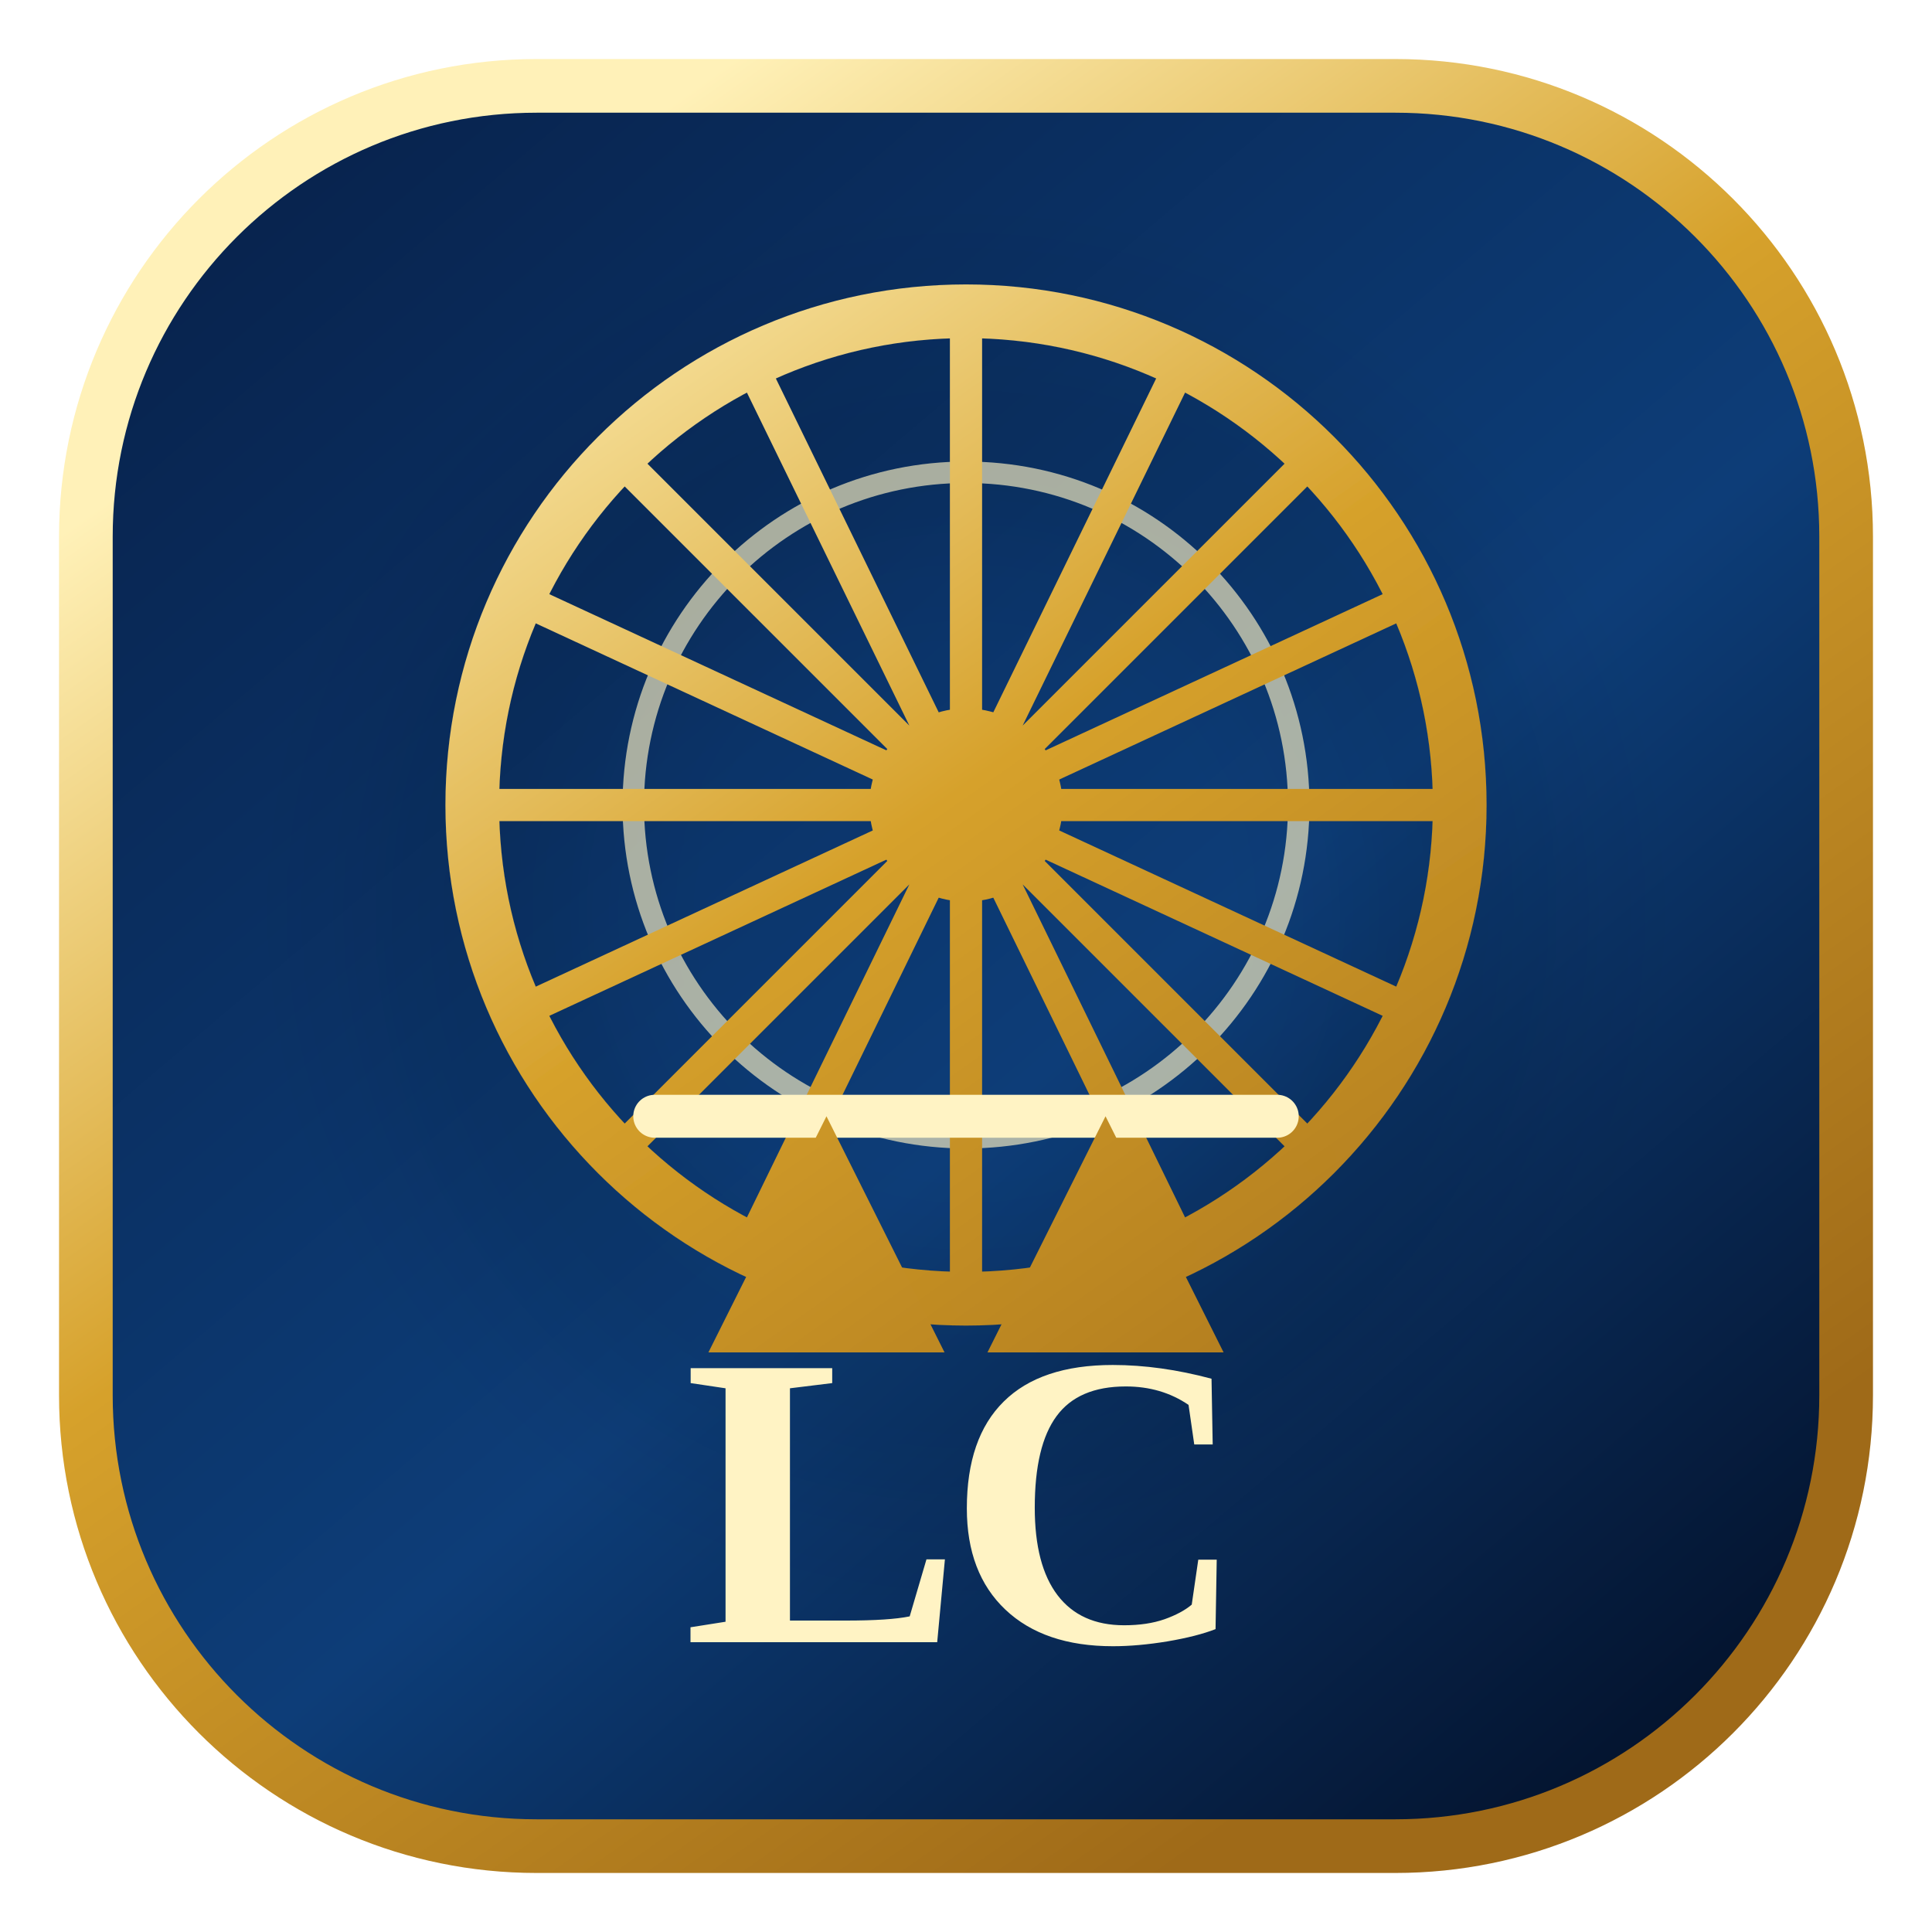
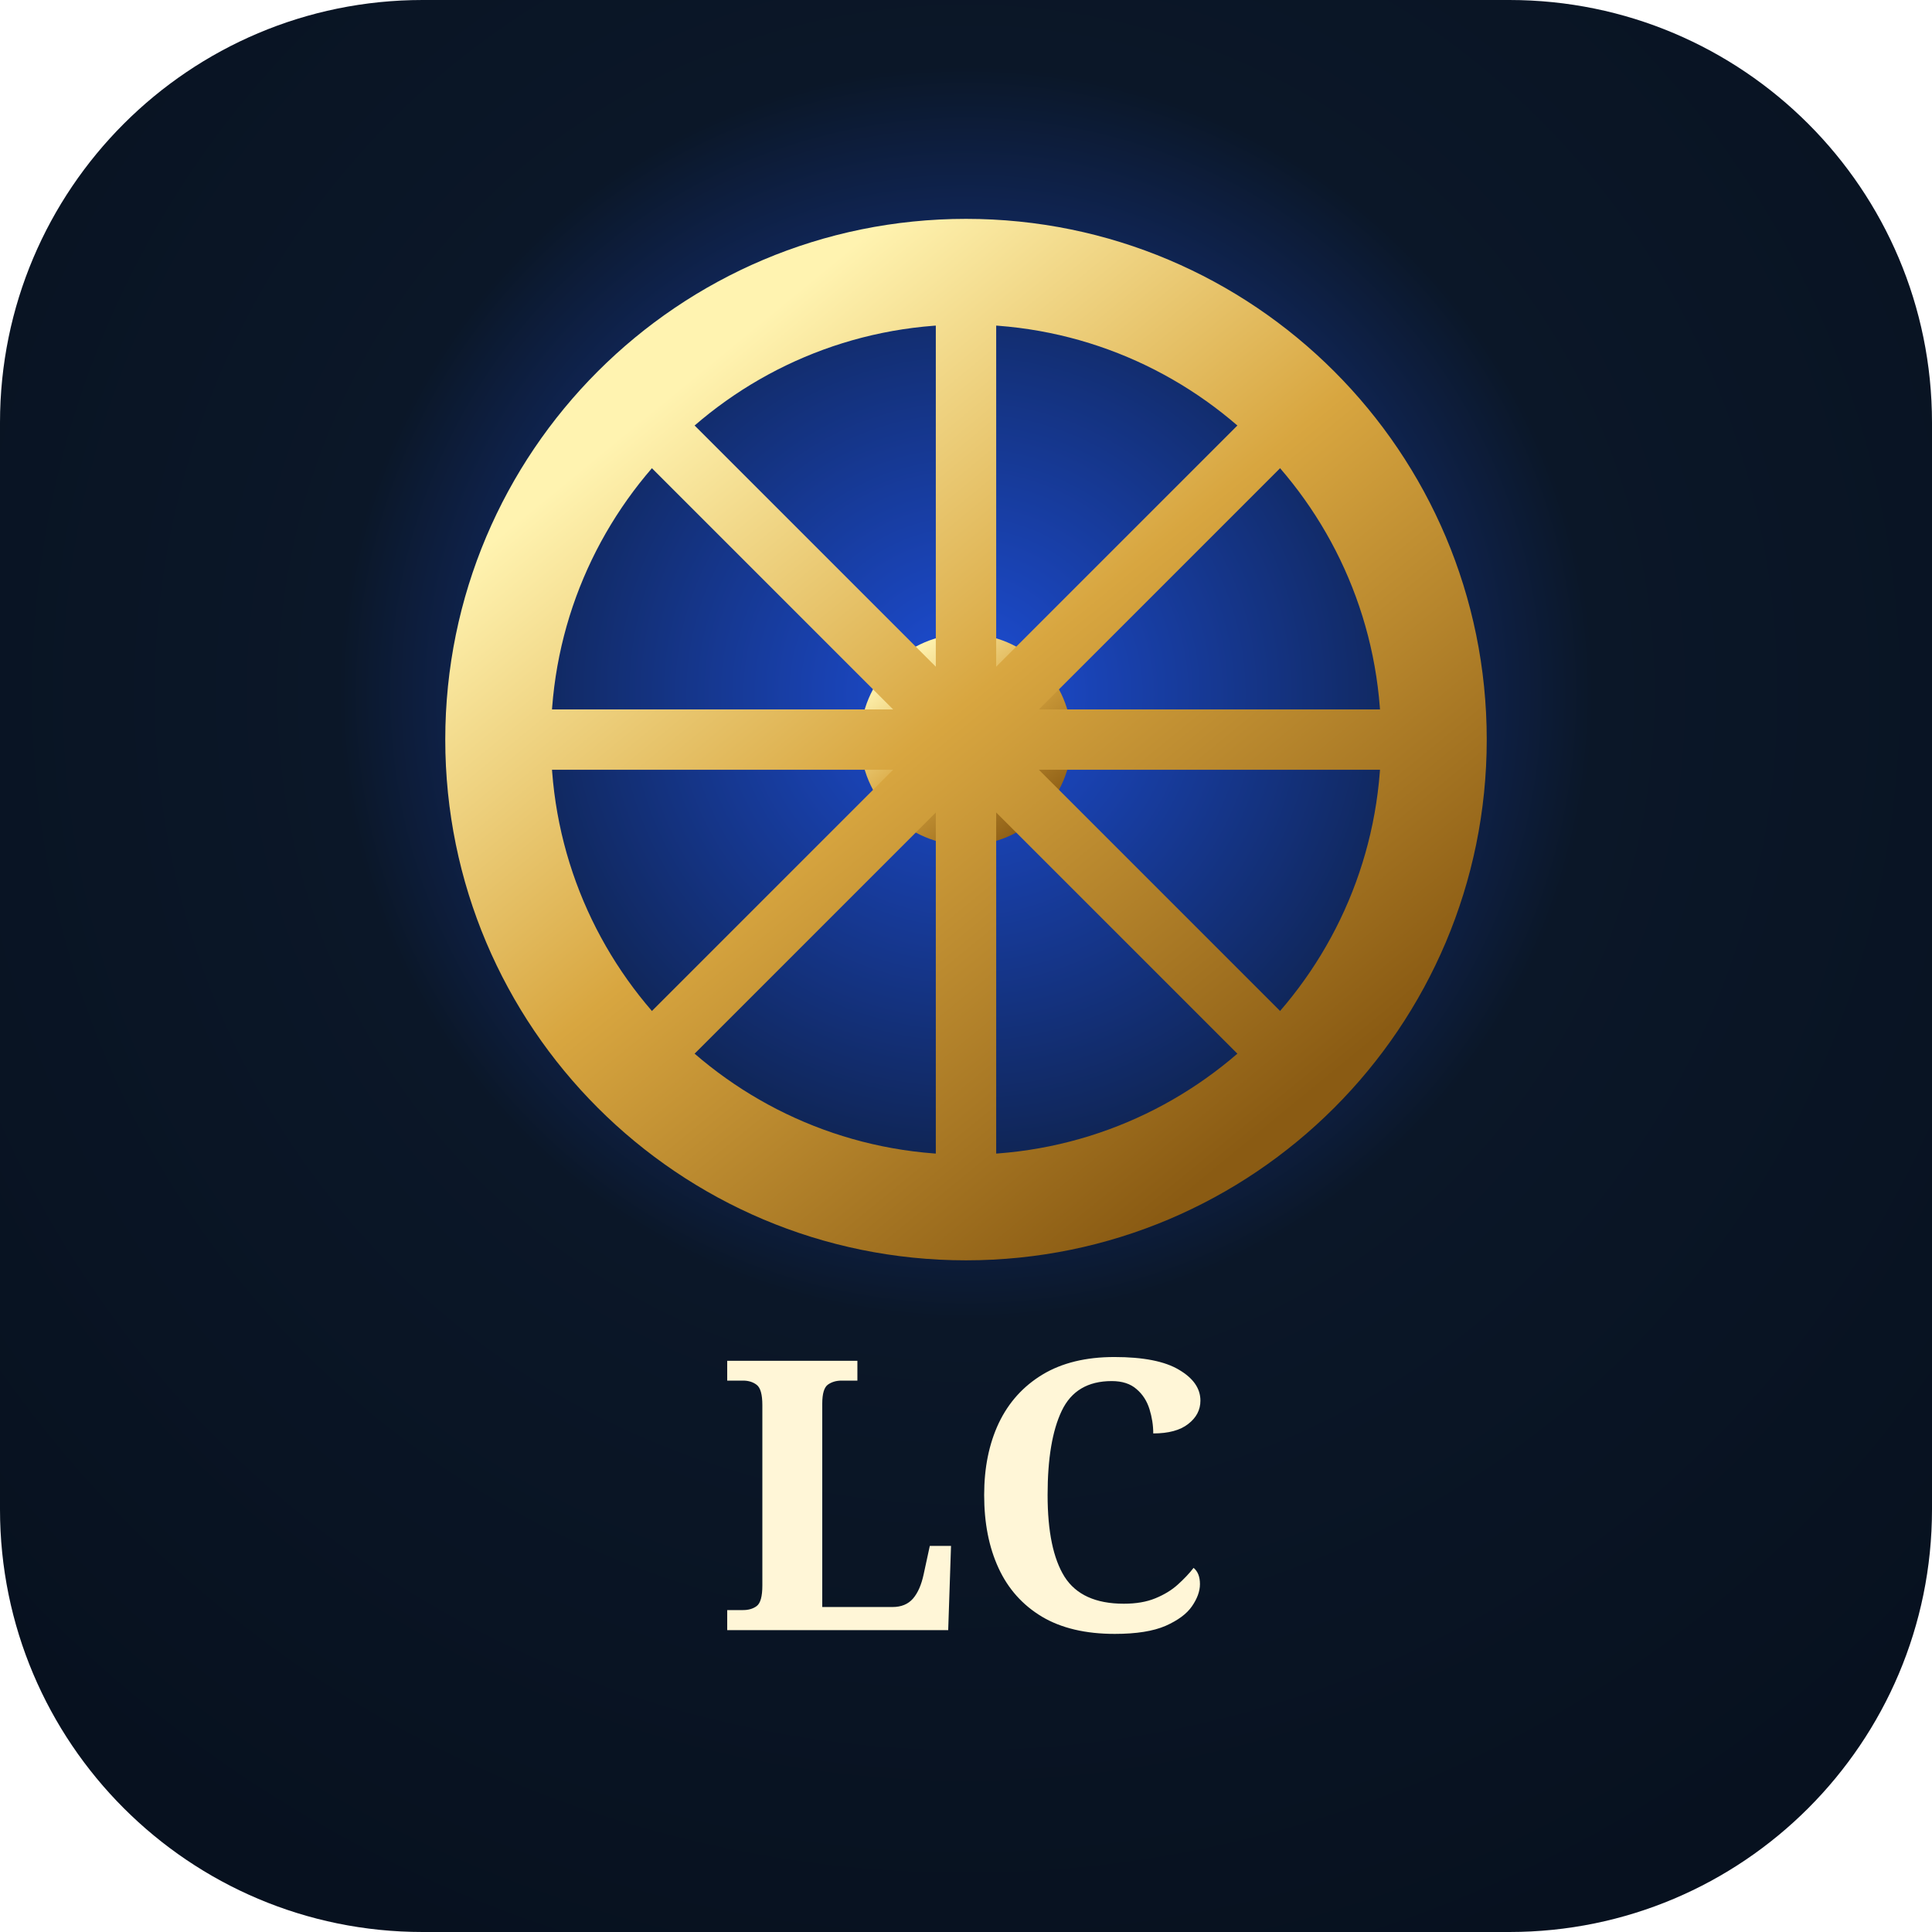
- <svg xmlns="http://www.w3.org/2000/svg" width="180" height="180" viewBox="0 0 180 180" fill="none">
+ <svg xmlns="http://www.w3.org/2000/svg" viewBox="0 0 128 128" role="img" aria-label="Legal Connect">
  <defs>
-     <linearGradient id="navy" x1="28" y1="18" x2="152" y2="164" gradientUnits="userSpaceOnUse">
-       <stop stop-color="#08244F" />
-       <stop offset="0.56" stop-color="#0D3D78" />
-       <stop offset="1" stop-color="#04142F" />
+     <radialGradient id="g" cx="50%" cy="36%" r="70%">
+       <stop offset="0%" stop-color="#1d4ed8" />
+       <stop offset="46%" stop-color="#0b1728" />
+       <stop offset="100%" stop-color="#07111f" />
+     </radialGradient>
+     <linearGradient id="gold" x1="20%" x2="84%" y1="12%" y2="90%">
+       <stop offset="0%" stop-color="#fff3b0" />
+       <stop offset="45%" stop-color="#d8a640" />
+       <stop offset="100%" stop-color="#8a5b13" />
    </linearGradient>
-     <linearGradient id="gold" x1="45" y1="22" x2="138" y2="154" gradientUnits="userSpaceOnUse">
-       <stop stop-color="#FFF1B8" />
-       <stop offset="0.42" stop-color="#D6A12B" />
-       <stop offset="1" stop-color="#9F6A18" />
-     </linearGradient>
-     <filter id="soft" x="-30%" y="-30%" width="160%" height="160%">
-       <feDropShadow dx="0" dy="10" stdDeviation="9" flood-color="#04142F" flood-opacity="0.35" />
-     </filter>
  </defs>
-   <rect x="8" y="8" width="164" height="164" rx="42" fill="url(#navy)" stroke="url(#gold)" stroke-width="5" />
-   <circle cx="90" cy="75" r="46" stroke="url(#gold)" stroke-width="5" filter="url(#soft)" />
-   <circle cx="90" cy="75" r="9" fill="url(#gold)" />
-   <circle cx="90" cy="75" r="31" stroke="#FFF3C4" stroke-opacity="0.65" stroke-width="2" />
-   <path d="M90 29V121M44 75H136M57 42L123 108M123 42L57 108M70 34L110 116M110 34L70 116M49 56L131 94M49 94L131 56" stroke="url(#gold)" stroke-width="3" stroke-linecap="round" />
-   <path d="M61 104H119" stroke="#FFF3C4" stroke-width="4" stroke-linecap="round" />
-   <path d="M77 104L66 126H88L77 104ZM103 104L92 126H114L103 104Z" fill="url(#gold)" />
-   <text x="90" y="153" text-anchor="middle" font-family="Georgia, 'Times New Roman', serif" font-size="39" font-weight="700" fill="#FFF3C4" letter-spacing="-1.5">LC</text>
+   <rect width="128" height="128" rx="28" fill="url(#g)" />
+   <circle cx="64" cy="49" r="31" fill="none" stroke="url(#gold)" stroke-width="7" />
+   <circle cx="64" cy="49" r="7" fill="url(#gold)" />
+   <g stroke="url(#gold)" stroke-width="4" stroke-linecap="round">
+     <path d="M64 18v62M33 49h62M42 27l44 44M86 27 42 71" />
+   </g>
+   <path d="M40 92h48" stroke="url(#gold)" stroke-width="5" stroke-linecap="round" />
+   <text x="64" y="108" text-anchor="middle" font-family="Georgia, serif" font-size="25" font-weight="700" fill="#fff6d7">LC</text>
</svg>
